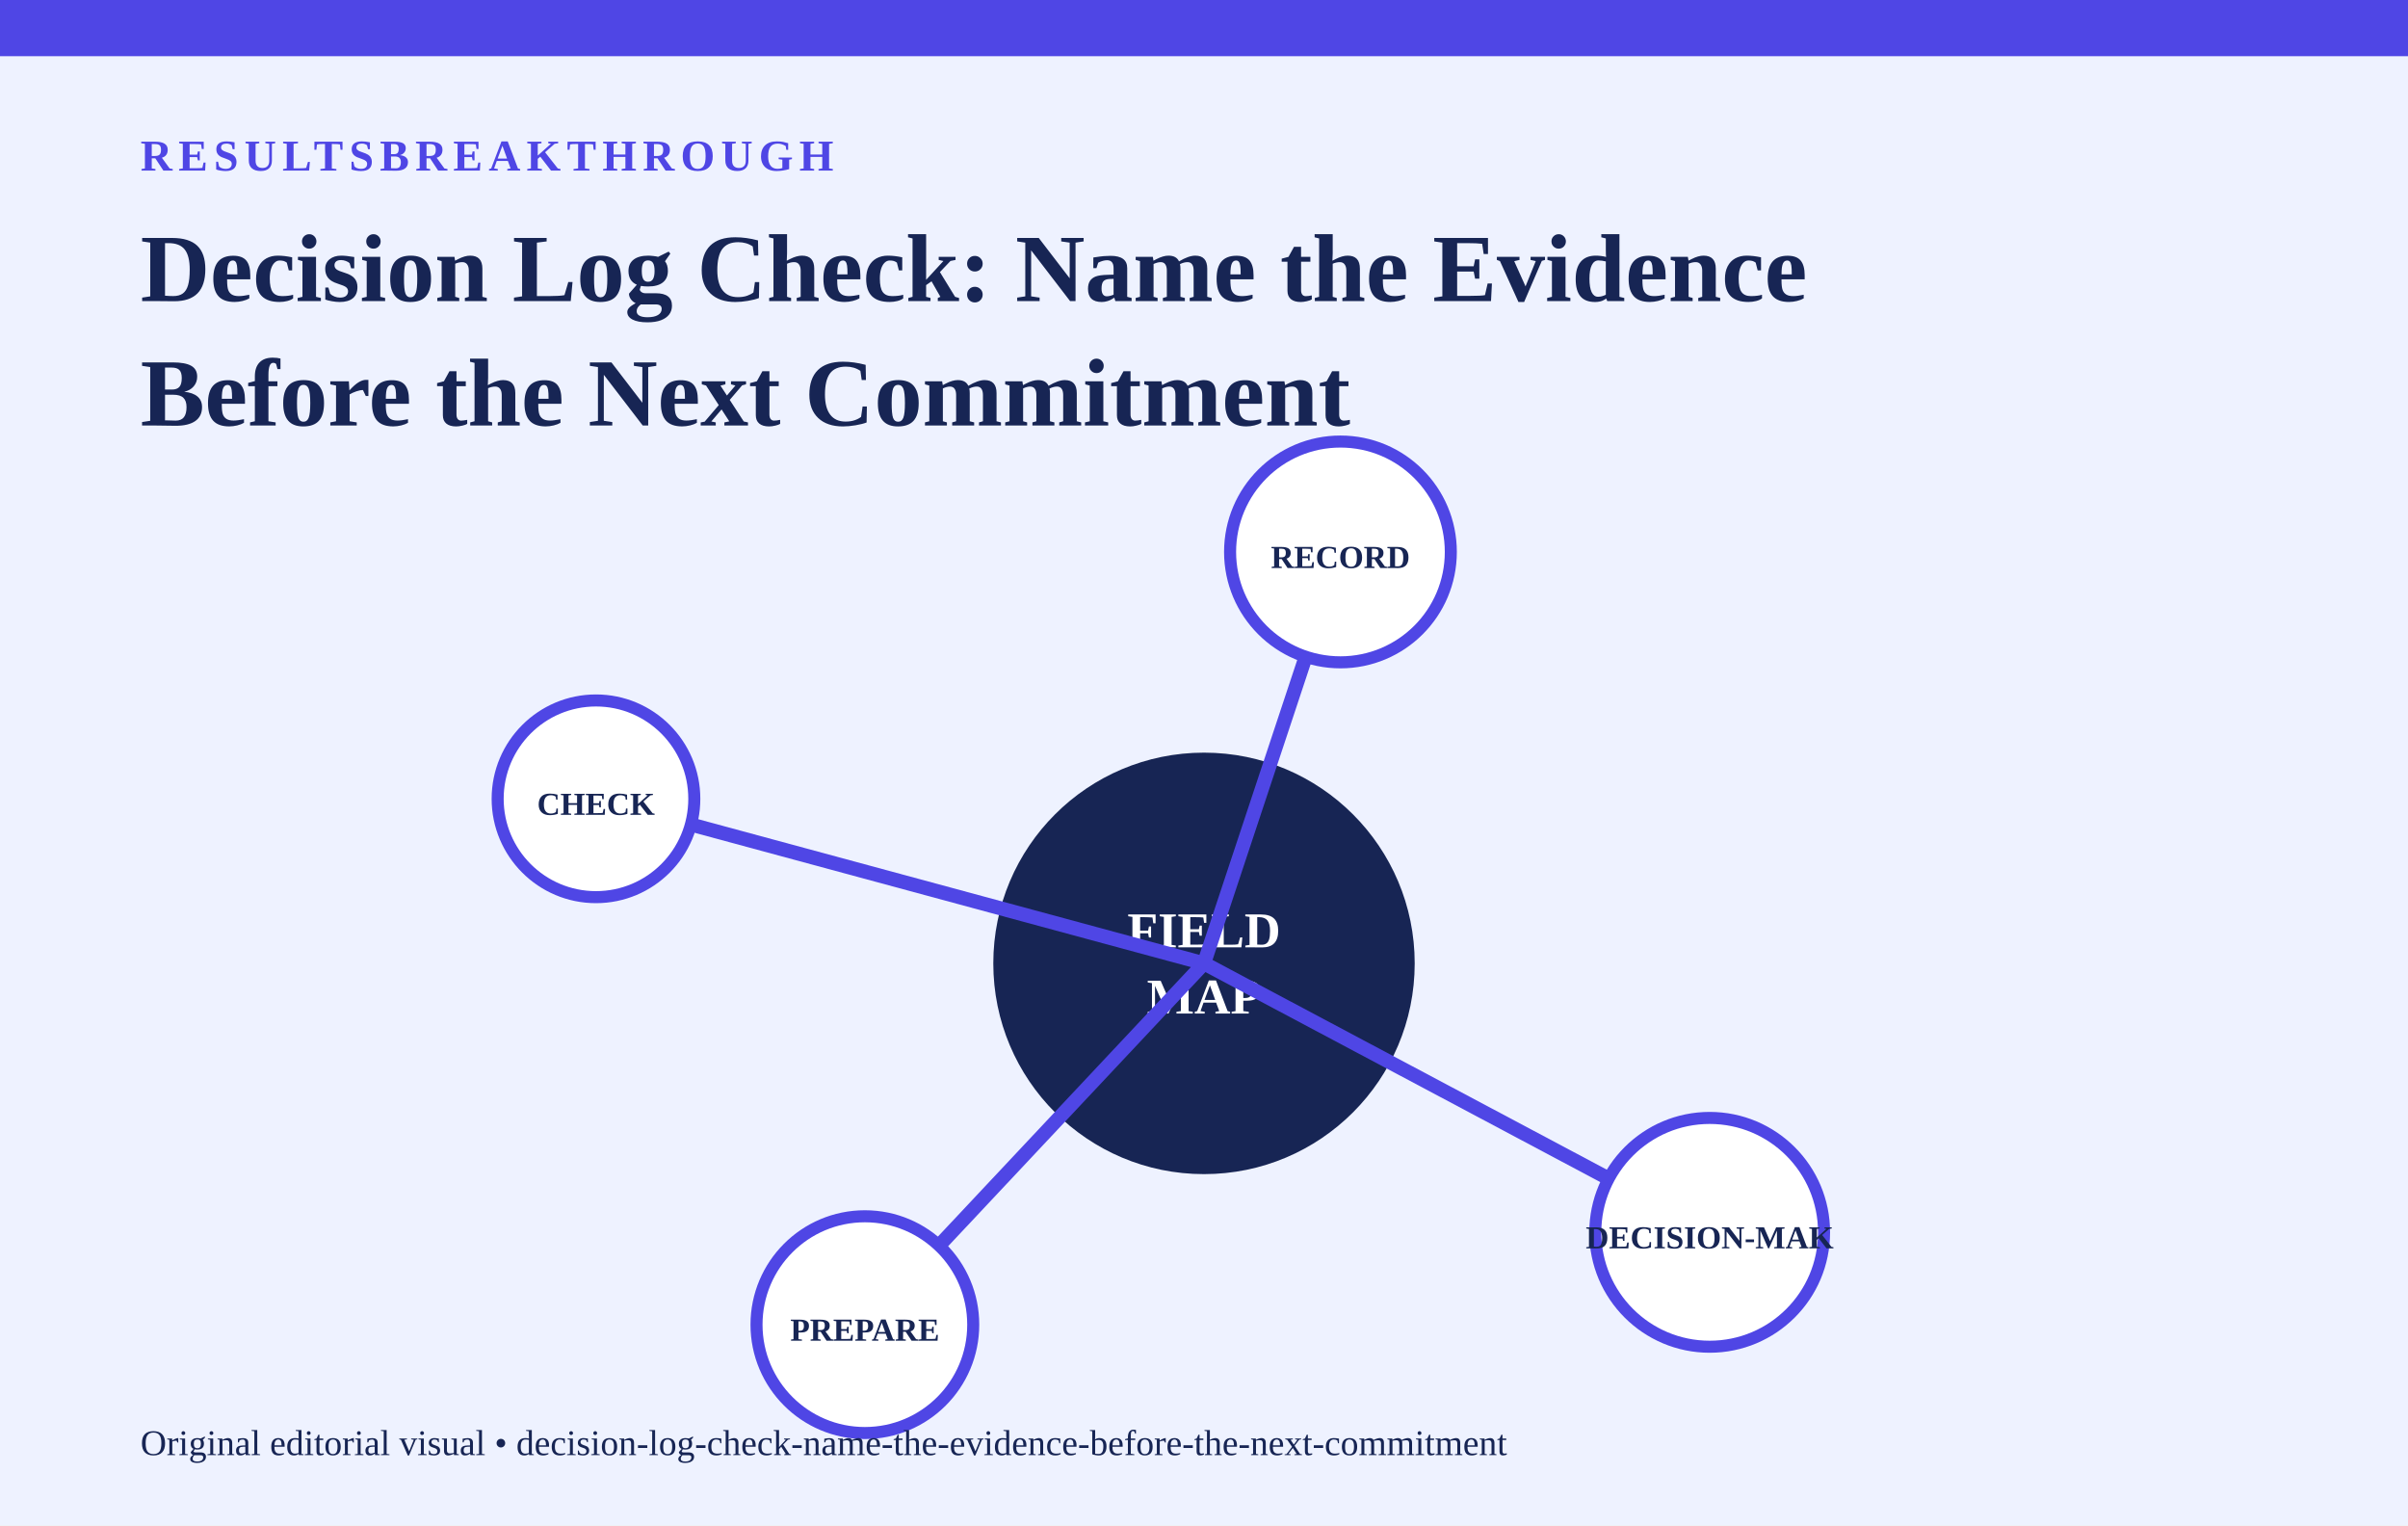
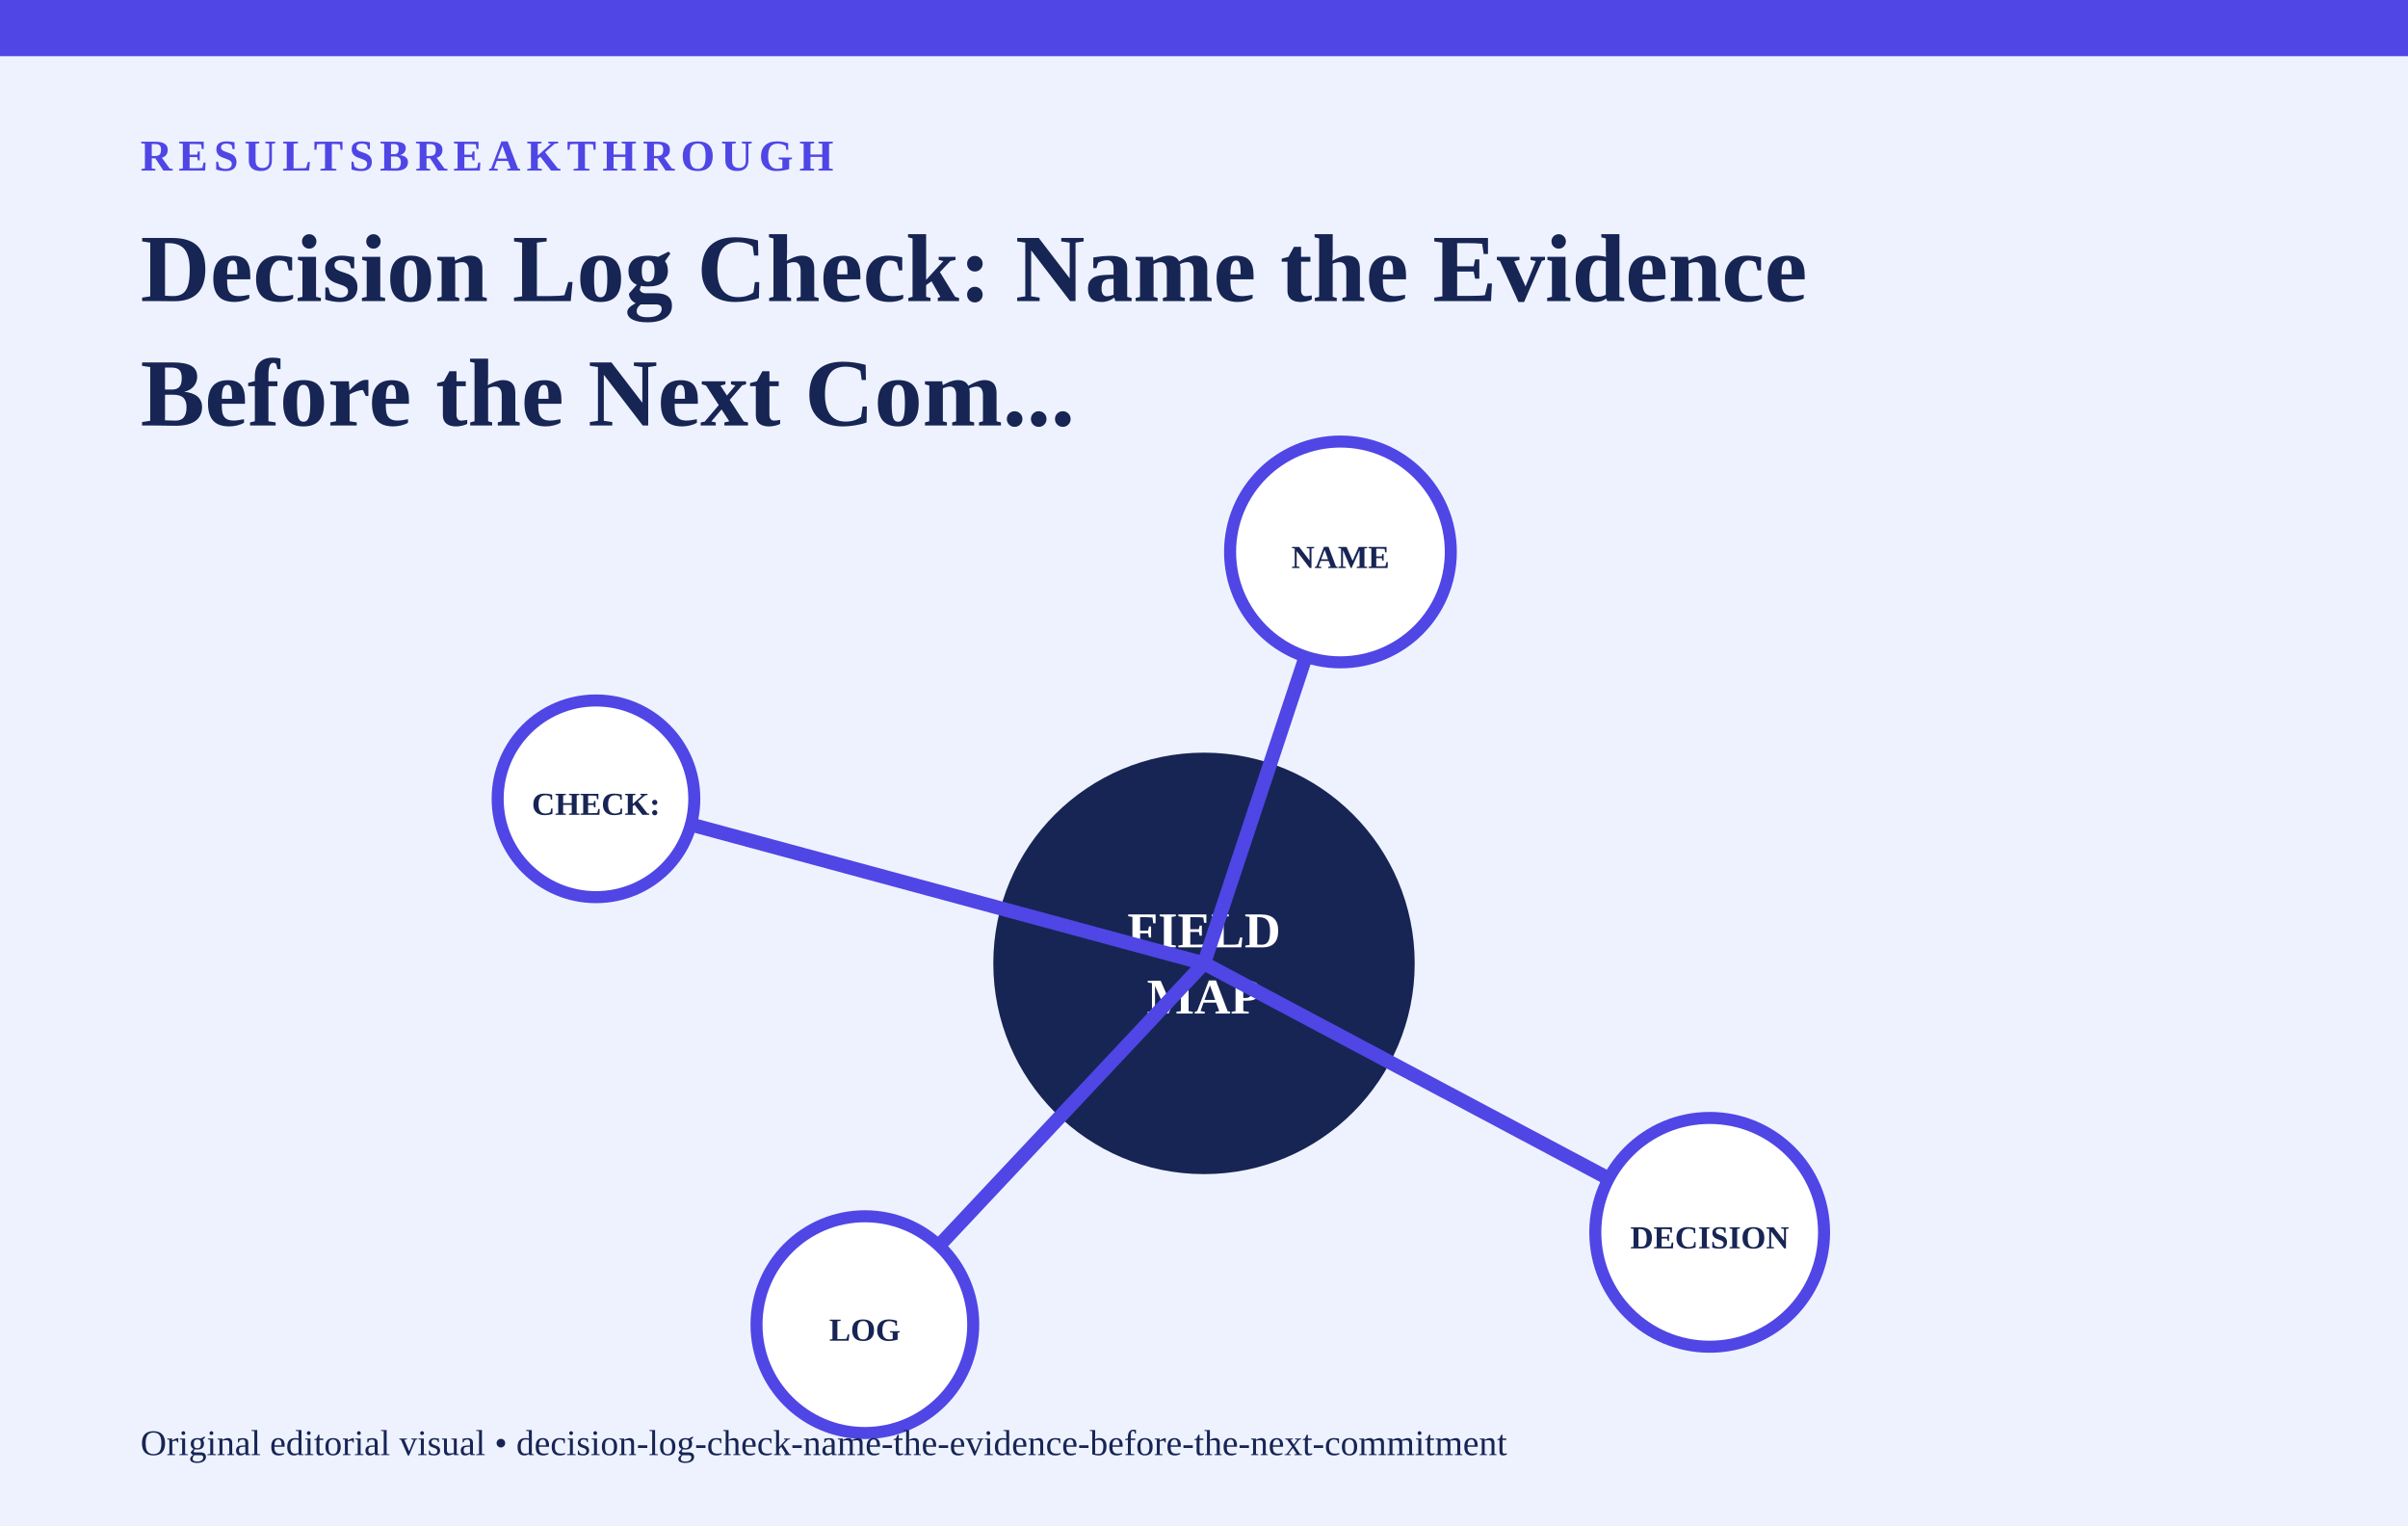
<svg xmlns="http://www.w3.org/2000/svg" width="1200" height="760" viewBox="0 0 1200 760" role="img" aria-labelledby="t d">
  <rect width="1200" height="760" fill="#EEF2FF" />
  <rect width="1200" height="28" fill="#4F46E5" />
  <text x="70" y="85" fill="#4F46E5" font-size="22" font-weight="700" letter-spacing="3">RESULTSBREAKTHROUGH</text>
  <text x="70" y="150" fill="#172554" font-size="48" font-weight="700">Decision Log Check: Name the Evidence</text>
-   <text x="70" y="212" fill="#172554" font-size="48" font-weight="700">Before the Next Commitment</text>
+   <text x="70" y="212" fill="#172554" font-size="48" font-weight="700">Before the Next Com...</text>
  <circle cx="600" cy="480" r="105" fill="#172554" />
  <text x="600" y="472" text-anchor="middle" fill="white" font-size="25" font-weight="700">FIELD</text>
  <text x="600" y="505" text-anchor="middle" fill="white" font-size="25" font-weight="700">MAP</text>
  <g>
    <line x1="600" y1="480" x2="852" y2="614" stroke="#4F46E5" stroke-width="7" />
    <circle cx="852" cy="614" r="57" fill="white" stroke="#4F46E5" stroke-width="6" />
-     <text x="852" y="622" text-anchor="middle" fill="#172554" font-size="16" font-weight="700">DECISION-MAK</text>
+     <text x="852" y="622" text-anchor="middle" fill="#172554" font-size="16" font-weight="700">DECISION</text>
  </g>
  <g>
    <line x1="600" y1="480" x2="431" y2="660" stroke="#4F46E5" stroke-width="7" />
    <circle cx="431" cy="660" r="54" fill="white" stroke="#4F46E5" stroke-width="6" />
-     <text x="431" y="668" text-anchor="middle" fill="#172554" font-size="16" font-weight="700">PREPARE</text>
+     <text x="431" y="668" text-anchor="middle" fill="#172554" font-size="16" font-weight="700">LOG</text>
  </g>
  <g>
    <line x1="600" y1="480" x2="297" y2="398" stroke="#4F46E5" stroke-width="7" />
    <circle cx="297" cy="398" r="49" fill="white" stroke="#4F46E5" stroke-width="6" />
-     <text x="297" y="406" text-anchor="middle" fill="#172554" font-size="16" font-weight="700">CHECK</text>
+     <text x="297" y="406" text-anchor="middle" fill="#172554" font-size="16" font-weight="700">CHECK:</text>
  </g>
  <g>
    <line x1="600" y1="480" x2="668" y2="275" stroke="#4F46E5" stroke-width="7" />
    <circle cx="668" cy="275" r="55" fill="white" stroke="#4F46E5" stroke-width="6" />
-     <text x="668" y="283" text-anchor="middle" fill="#172554" font-size="16" font-weight="700">RECORD</text>
+     <text x="668" y="283" text-anchor="middle" fill="#172554" font-size="16" font-weight="700">NAME</text>
  </g>
  <text x="70" y="725" fill="#172554" font-size="18">Original editorial visual • decision-log-check-name-the-evidence-before-the-next-commitment</text>
</svg>
